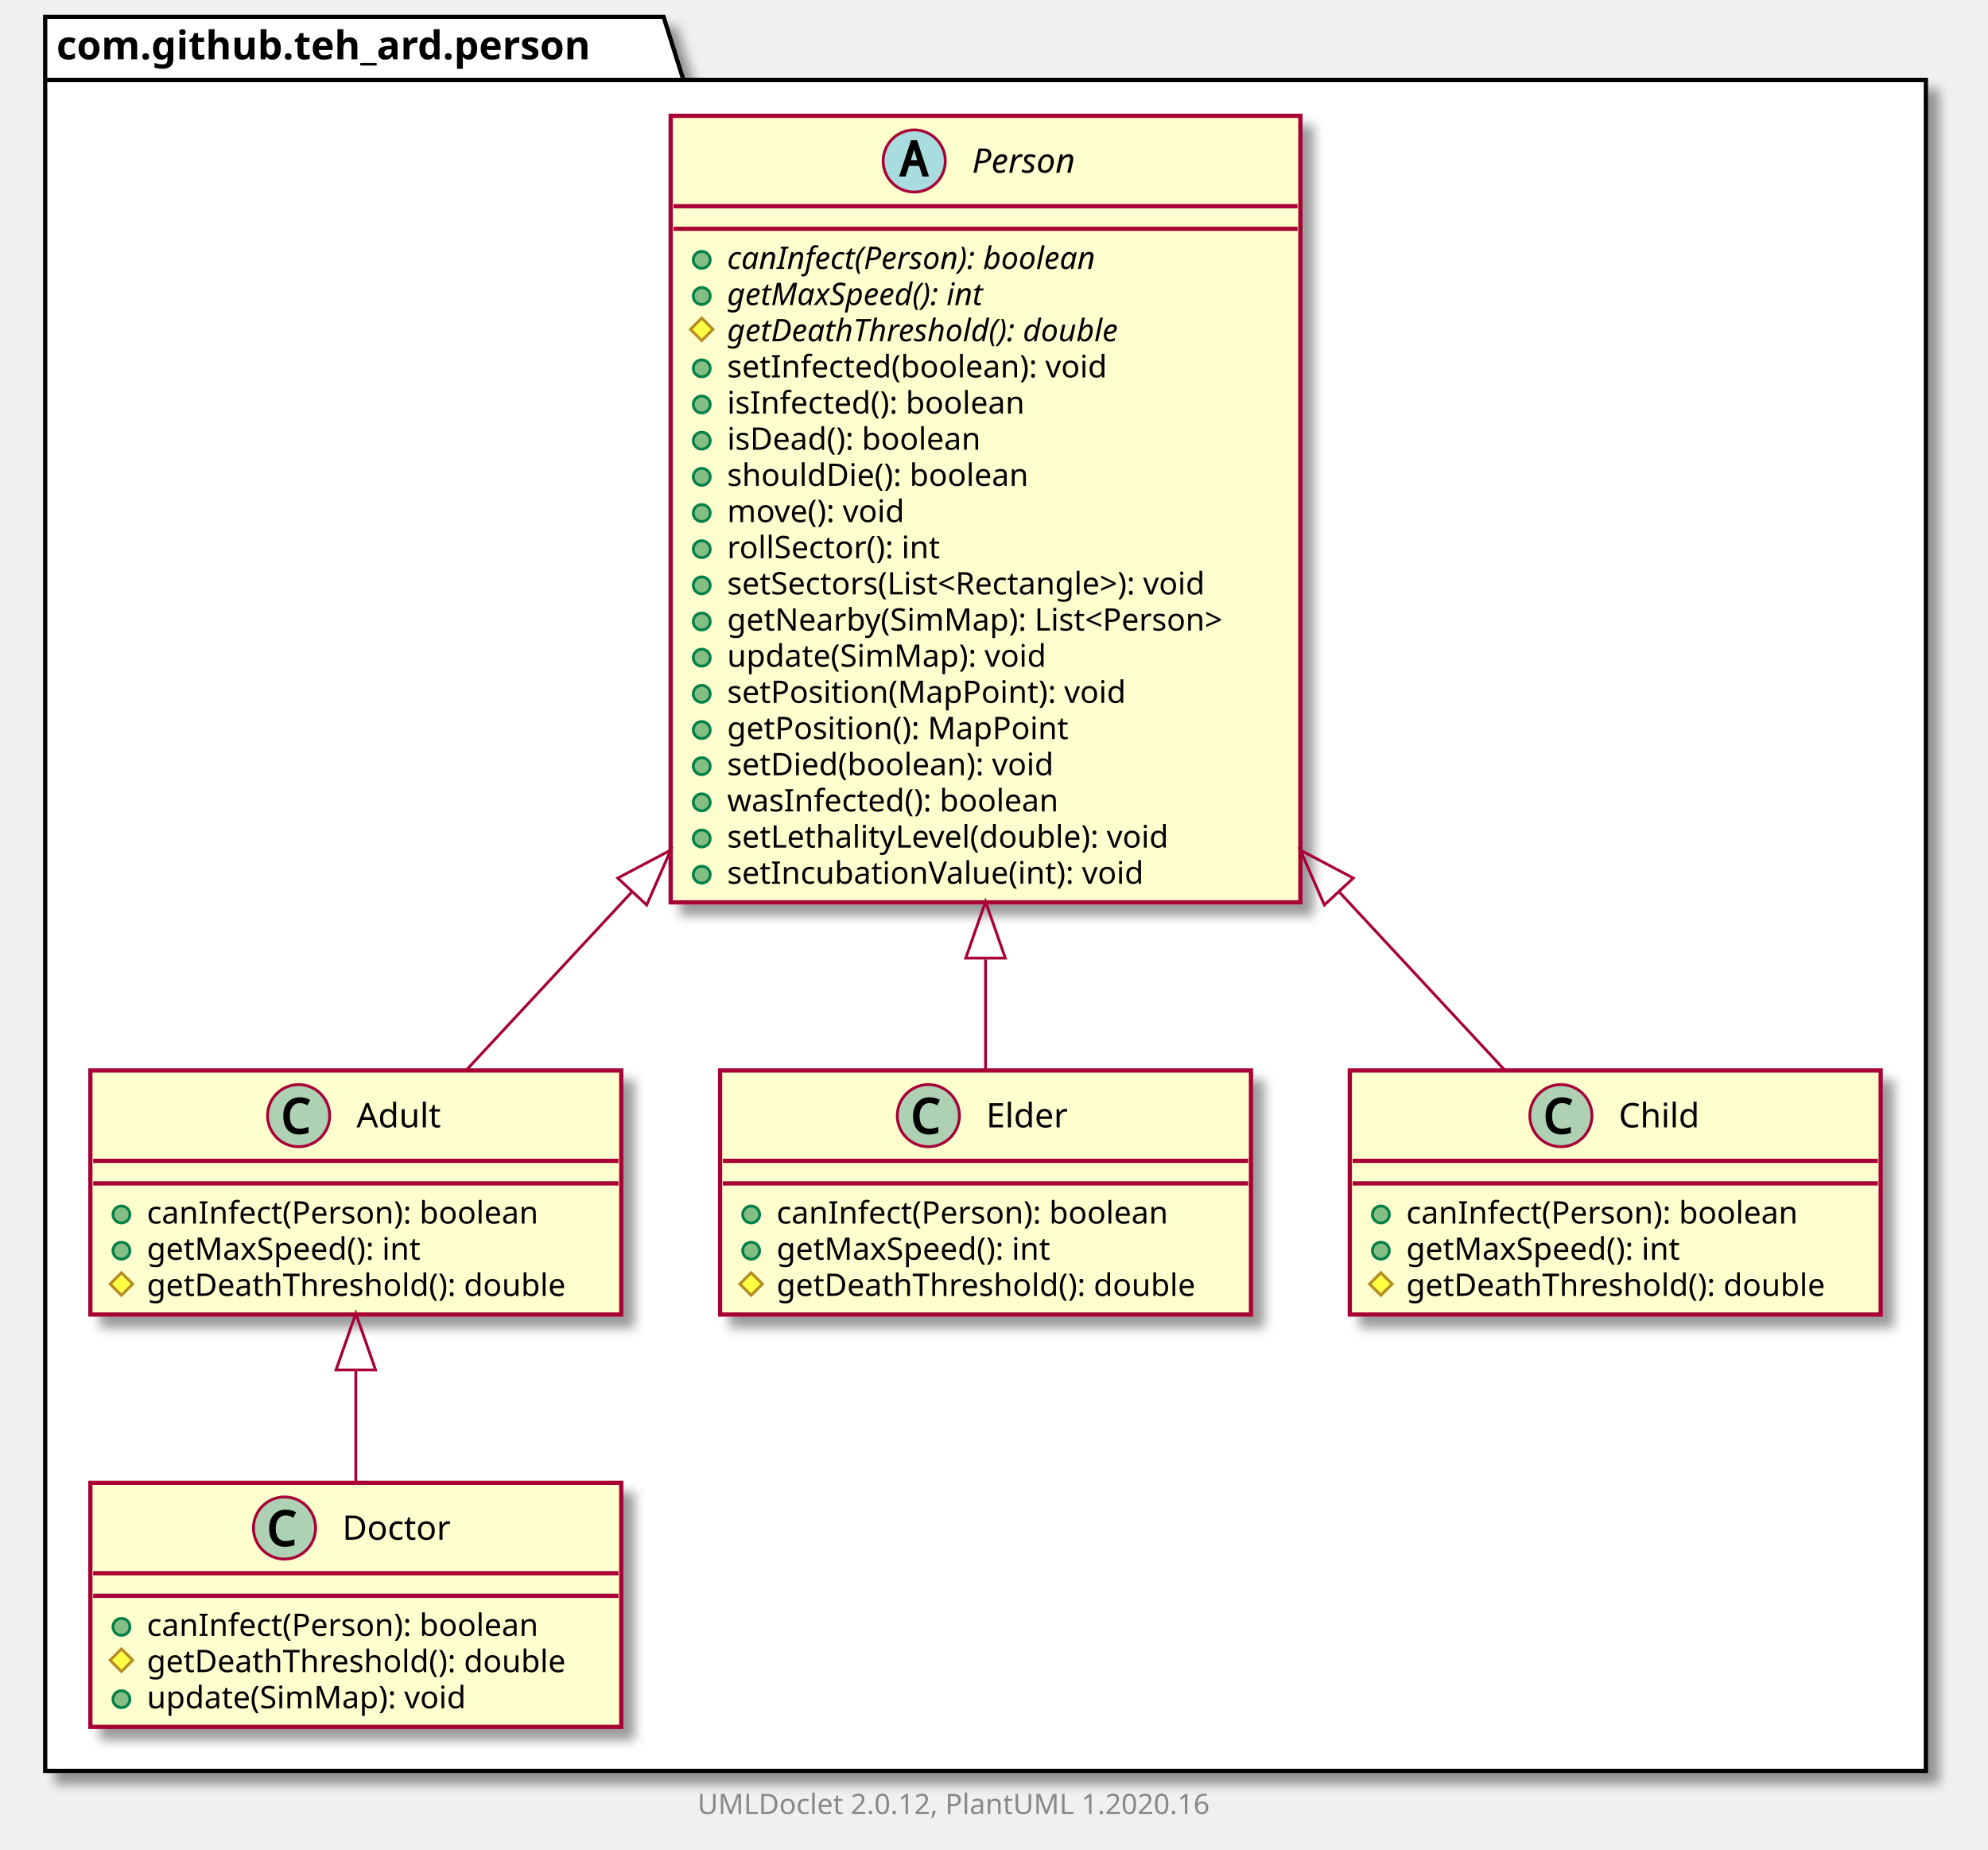
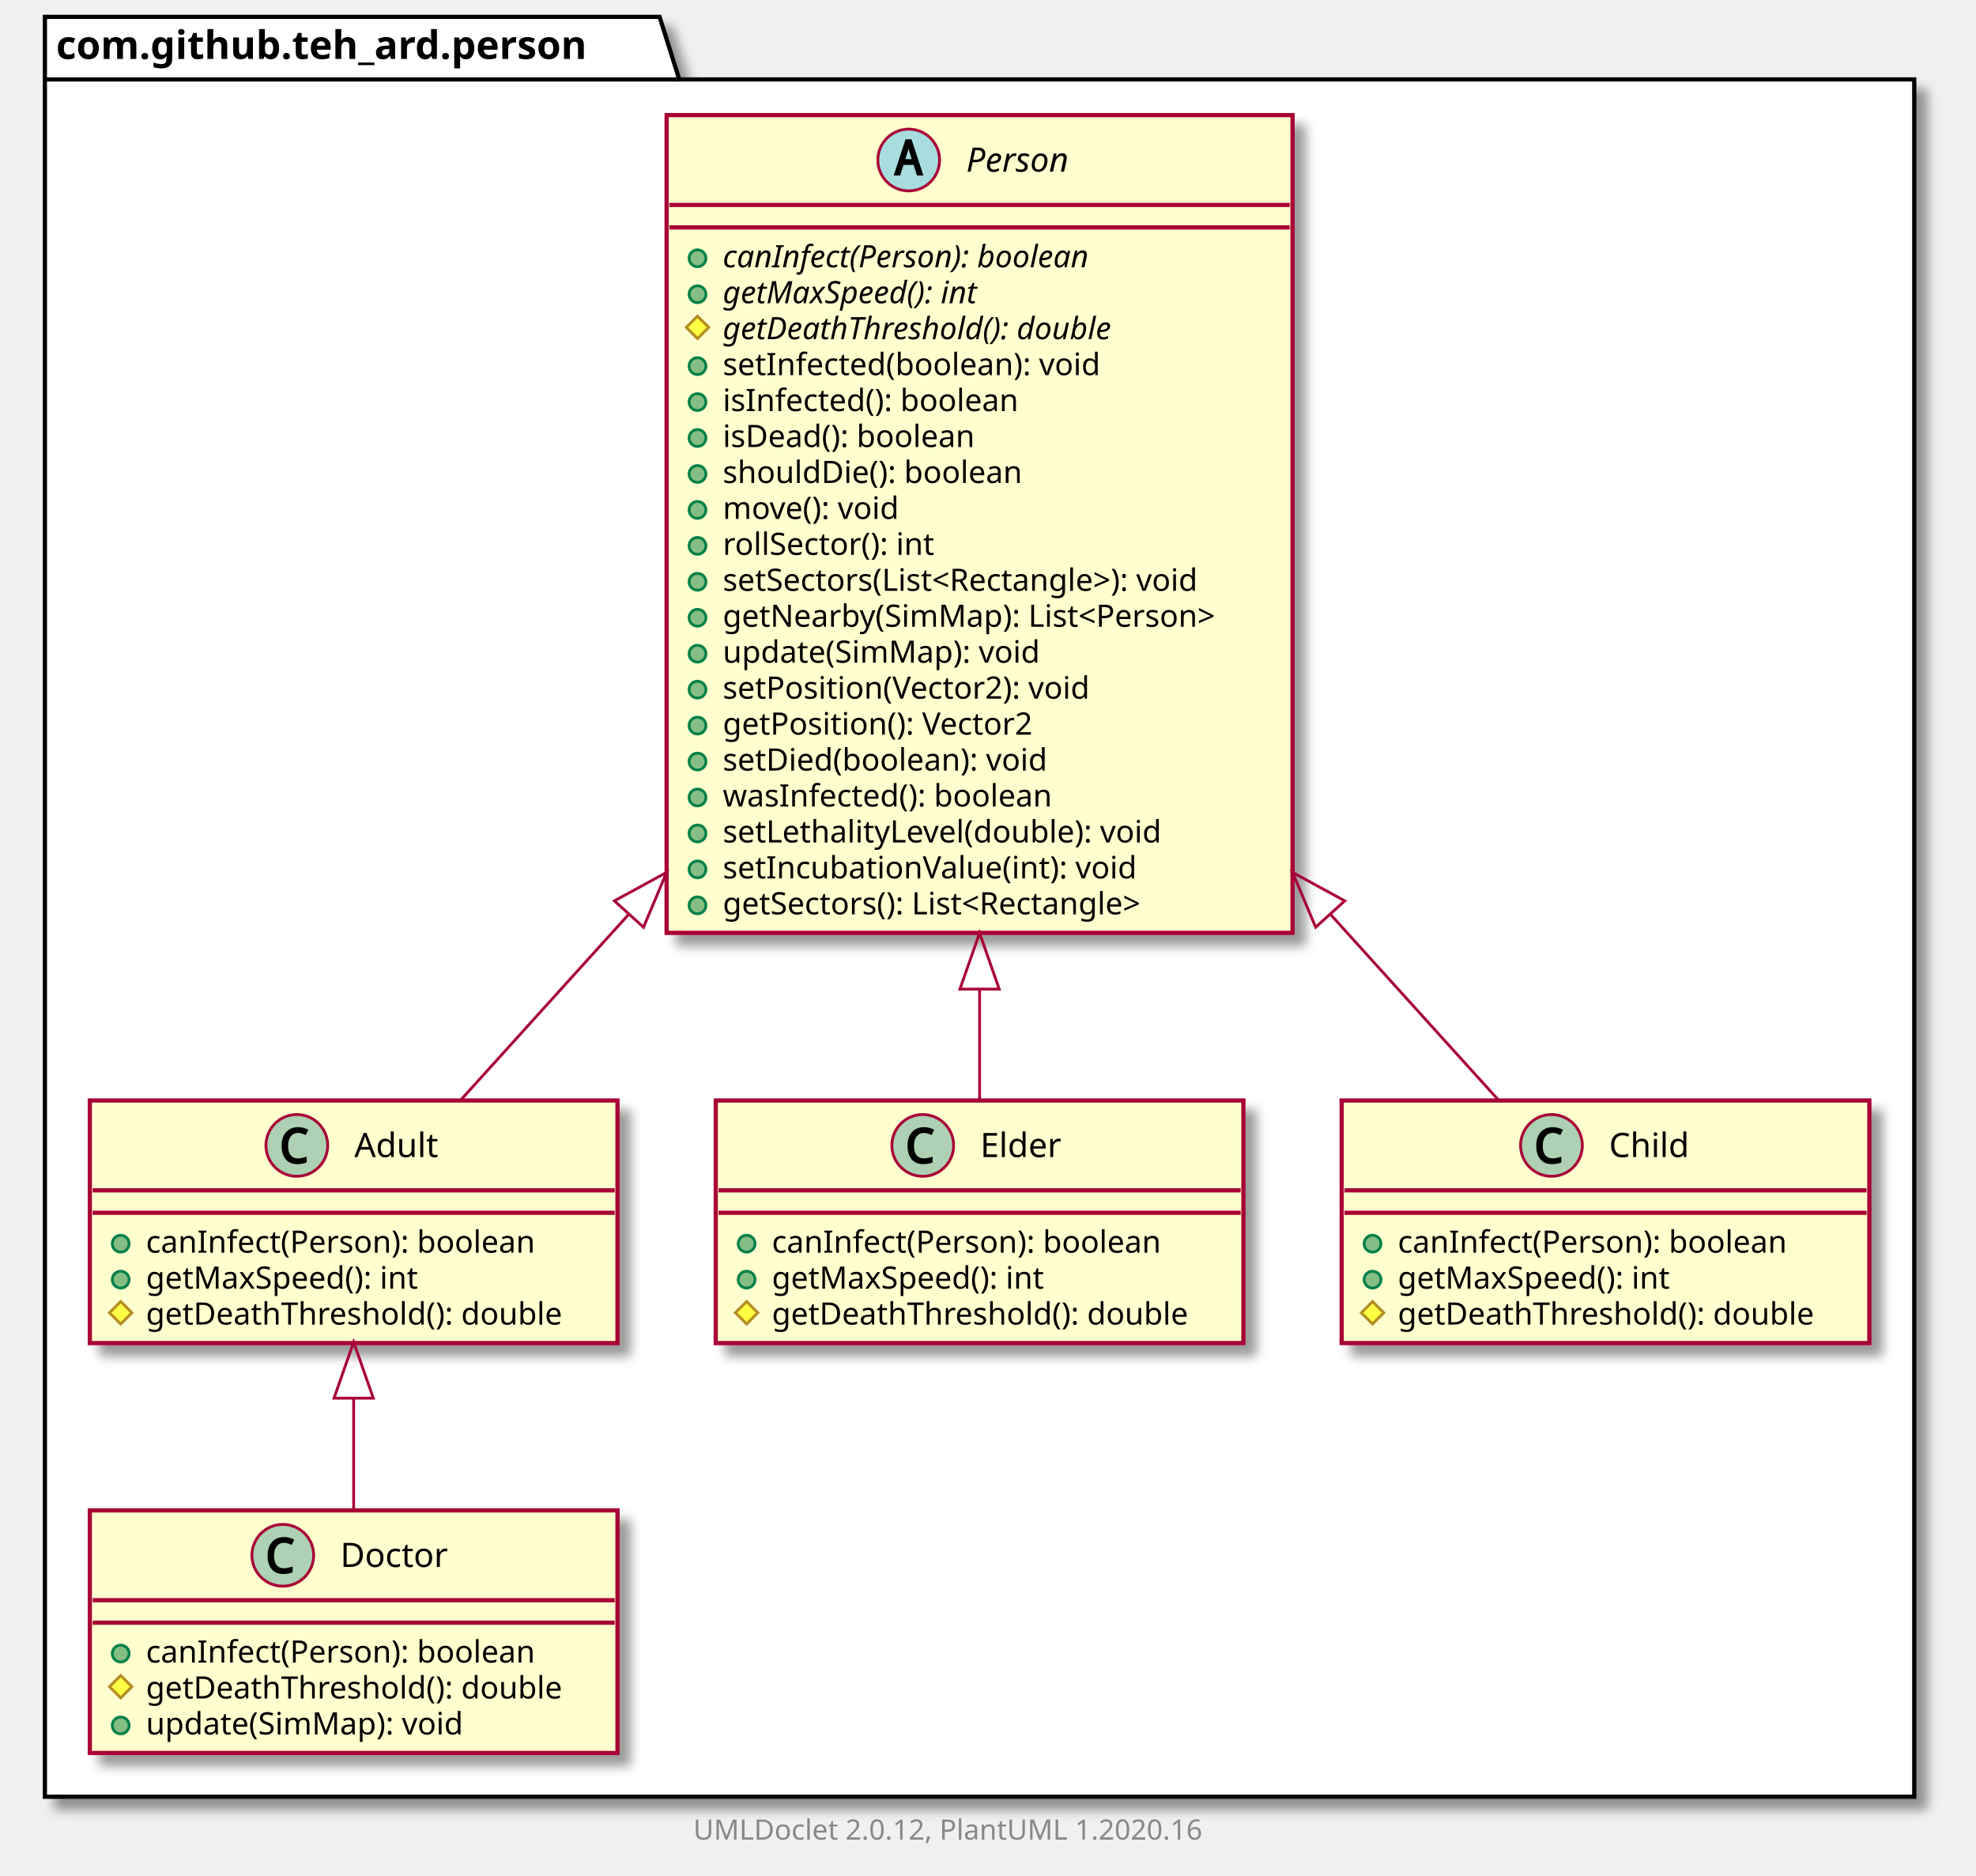
- <svg xmlns="http://www.w3.org/2000/svg" xmlns:xlink="http://www.w3.org/1999/xlink" contentScriptType="application/ecmascript" contentStyleType="text/css" height="655px" preserveAspectRatio="none" style="width:704px;height:655px;" version="1.1" viewBox="0 0 704 655" width="704px" zoomAndPan="magnify">
+ <svg xmlns="http://www.w3.org/2000/svg" xmlns:xlink="http://www.w3.org/1999/xlink" contentScriptType="application/ecmascript" contentStyleType="text/css" height="668px" preserveAspectRatio="none" style="width:704px;height:668px;" version="1.1" viewBox="0 0 704 668" width="704px" zoomAndPan="magnify">
  <defs>
-     <filter height="300%" id="fjtt9vzgane6k" width="300%" x="-1" y="-1">
+     <filter height="300%" id="f90dmbmh3u6oz" width="300%" x="-1" y="-1">
      <feGaussianBlur result="blurOut" stdDeviation="2.0" />
      <feColorMatrix in="blurOut" result="blurOut2" type="matrix" values="0 0 0 0 0 0 0 0 0 0 0 0 0 0 0 0 0 0 .4 0" />
      <feOffset dx="4.0" dy="4.0" in="blurOut2" result="blurOut3" />
      <feBlend in="SourceGraphic" in2="blurOut3" mode="normal" />
    </filter>
  </defs>
  <g>
-     <polygon fill="#FFFFFF" filter="url(#fjtt9vzgane6k)" points="16,6,235,6,242,28.297,682,28.297,682,627,16,627,16,6" style="stroke: #000000; stroke-width: 1.5;" />
+     <polygon fill="#FFFFFF" filter="url(#f90dmbmh3u6oz)" points="16,6,235,6,242,28.297,682,28.297,682,640,16,640,16,6" style="stroke: #000000; stroke-width: 1.5;" />
    <line style="stroke: #000000; stroke-width: 1.5;" x1="16" x2="242" y1="28.297" y2="28.297" />
    <text fill="#000000" font-family="sans-serif" font-size="14" font-weight="bold" lengthAdjust="spacingAndGlyphs" textLength="213" x="20" y="20.995">com.github.teh_ard.person</text>
    <a href="Doctor.html" target="_top" title="Doctor.html" xlink:actuate="onRequest" xlink:href="Doctor.html" xlink:show="new" xlink:title="Doctor.html" xlink:type="simple">
-       <rect codeLine="3" fill="#FEFECE" filter="url(#fjtt9vzgane6k)" height="86.414" id="com.github.teh_ard.person.Doctor" style="stroke: #A80036; stroke-width: 1.5;" width="188" x="32" y="525" />
-       <ellipse cx="100.75" cy="541" fill="#ADD1B2" rx="11" ry="11" style="stroke: #A80036; stroke-width: 1.0;" />
-       <path d="M104.266,545.031 L104.266,547.062 Q102.781,547.672 100.953,547.672 Q98.234,547.672 96.781,545.938 Q95.328,544.188 95.328,541.078 Q95.328,538.078 96.906,536.297 Q98.484,534.5 101.203,534.5 Q103.109,534.5 104.844,535.422 L103.891,537.328 Q102.391,536.547 101.203,536.547 Q99.594,536.547 98.609,537.766 Q97.641,538.969 97.641,541.094 Q97.641,543.344 98.547,544.484 Q99.469,545.625 101.203,545.625 Q102.234,545.625 104.266,545.031 Z " />
-       <text fill="#000000" font-family="sans-serif" font-size="12" lengthAdjust="spacingAndGlyphs" textLength="42" x="121.25" y="545.154">Doctor</text>
-       <line style="stroke: #A80036; stroke-width: 1.5;" x1="33" x2="219" y1="557" y2="557" />
-       <line style="stroke: #A80036; stroke-width: 1.5;" x1="33" x2="219" y1="565" y2="565" />
-       <ellipse cx="43" cy="576" fill="#84BE84" rx="3" ry="3" style="stroke: #038048; stroke-width: 1.0;" />
-       <text fill="#000000" font-family="sans-serif" font-size="11" lengthAdjust="spacingAndGlyphs" textLength="152" x="52" y="579.21">canInfect(Person): boolean</text>
-       <polygon fill="#FFFF44" points="43,583.805,47,587.805,43,591.805,39,587.805" style="stroke: #B38D22; stroke-width: 1.0;" />
-       <text fill="#000000" font-family="sans-serif" font-size="11" lengthAdjust="spacingAndGlyphs" textLength="162" x="52" y="592.015">getDeathThreshold(): double</text>
-       <ellipse cx="43" cy="601.609" fill="#84BE84" rx="3" ry="3" style="stroke: #038048; stroke-width: 1.0;" />
-       <text fill="#000000" font-family="sans-serif" font-size="11" lengthAdjust="spacingAndGlyphs" textLength="123" x="52" y="604.82">update(SimMap): void</text>
+       <rect codeLine="3" fill="#FEFECE" filter="url(#f90dmbmh3u6oz)" height="86.414" id="com.github.teh_ard.person.Doctor" style="stroke: #A80036; stroke-width: 1.5;" width="188" x="32" y="538" />
+       <ellipse cx="100.75" cy="554" fill="#ADD1B2" rx="11" ry="11" style="stroke: #A80036; stroke-width: 1.0;" />
+       <path d="M104.266,558.031 L104.266,560.062 Q102.781,560.672 100.953,560.672 Q98.234,560.672 96.781,558.938 Q95.328,557.188 95.328,554.078 Q95.328,551.078 96.906,549.297 Q98.484,547.5 101.203,547.5 Q103.109,547.5 104.844,548.422 L103.891,550.328 Q102.391,549.547 101.203,549.547 Q99.594,549.547 98.609,550.766 Q97.641,551.969 97.641,554.094 Q97.641,556.344 98.547,557.484 Q99.469,558.625 101.203,558.625 Q102.234,558.625 104.266,558.031 Z " />
+       <text fill="#000000" font-family="sans-serif" font-size="12" lengthAdjust="spacingAndGlyphs" textLength="42" x="121.25" y="558.154">Doctor</text>
+       <line style="stroke: #A80036; stroke-width: 1.5;" x1="33" x2="219" y1="570" y2="570" />
+       <line style="stroke: #A80036; stroke-width: 1.5;" x1="33" x2="219" y1="578" y2="578" />
+       <ellipse cx="43" cy="589" fill="#84BE84" rx="3" ry="3" style="stroke: #038048; stroke-width: 1.0;" />
+       <text fill="#000000" font-family="sans-serif" font-size="11" lengthAdjust="spacingAndGlyphs" textLength="152" x="52" y="592.21">canInfect(Person): boolean</text>
+       <polygon fill="#FFFF44" points="43,596.805,47,600.805,43,604.805,39,600.805" style="stroke: #B38D22; stroke-width: 1.0;" />
+       <text fill="#000000" font-family="sans-serif" font-size="11" lengthAdjust="spacingAndGlyphs" textLength="162" x="52" y="605.015">getDeathThreshold(): double</text>
+       <ellipse cx="43" cy="614.609" fill="#84BE84" rx="3" ry="3" style="stroke: #038048; stroke-width: 1.0;" />
+       <text fill="#000000" font-family="sans-serif" font-size="11" lengthAdjust="spacingAndGlyphs" textLength="123" x="52" y="617.82">update(SimMap): void</text>
    </a>
    <a href="Adult.html" target="_top" title="Adult.html" xlink:actuate="onRequest" xlink:href="Adult.html" xlink:show="new" xlink:title="Adult.html" xlink:type="simple">
-       <rect codeLine="9" fill="#FEFECE" filter="url(#fjtt9vzgane6k)" height="86.414" id="com.github.teh_ard.person.Adult" style="stroke: #A80036; stroke-width: 1.5;" width="188" x="32" y="379" />
-       <ellipse cx="105.75" cy="395" fill="#ADD1B2" rx="11" ry="11" style="stroke: #A80036; stroke-width: 1.0;" />
-       <path d="M109.266,399.031 L109.266,401.062 Q107.781,401.672 105.953,401.672 Q103.234,401.672 101.781,399.938 Q100.328,398.188 100.328,395.078 Q100.328,392.078 101.906,390.297 Q103.484,388.5 106.203,388.5 Q108.109,388.5 109.844,389.422 L108.891,391.328 Q107.391,390.547 106.203,390.547 Q104.594,390.547 103.609,391.766 Q102.641,392.969 102.641,395.094 Q102.641,397.344 103.547,398.484 Q104.469,399.625 106.203,399.625 Q107.234,399.625 109.266,399.031 Z " />
-       <text fill="#000000" font-family="sans-serif" font-size="12" lengthAdjust="spacingAndGlyphs" textLength="32" x="126.25" y="399.154">Adult</text>
-       <line style="stroke: #A80036; stroke-width: 1.5;" x1="33" x2="219" y1="411" y2="411" />
-       <line style="stroke: #A80036; stroke-width: 1.5;" x1="33" x2="219" y1="419" y2="419" />
-       <ellipse cx="43" cy="430" fill="#84BE84" rx="3" ry="3" style="stroke: #038048; stroke-width: 1.0;" />
-       <text fill="#000000" font-family="sans-serif" font-size="11" lengthAdjust="spacingAndGlyphs" textLength="152" x="52" y="433.21">canInfect(Person): boolean</text>
-       <ellipse cx="43" cy="442.805" fill="#84BE84" rx="3" ry="3" style="stroke: #038048; stroke-width: 1.0;" />
-       <text fill="#000000" font-family="sans-serif" font-size="11" lengthAdjust="spacingAndGlyphs" textLength="106" x="52" y="446.015">getMaxSpeed(): int</text>
-       <polygon fill="#FFFF44" points="43,450.609,47,454.609,43,458.609,39,454.609" style="stroke: #B38D22; stroke-width: 1.0;" />
-       <text fill="#000000" font-family="sans-serif" font-size="11" lengthAdjust="spacingAndGlyphs" textLength="162" x="52" y="458.82">getDeathThreshold(): double</text>
+       <rect codeLine="9" fill="#FEFECE" filter="url(#f90dmbmh3u6oz)" height="86.414" id="com.github.teh_ard.person.Adult" style="stroke: #A80036; stroke-width: 1.5;" width="188" x="32" y="392" />
+       <ellipse cx="105.75" cy="408" fill="#ADD1B2" rx="11" ry="11" style="stroke: #A80036; stroke-width: 1.0;" />
+       <path d="M109.266,412.031 L109.266,414.062 Q107.781,414.672 105.953,414.672 Q103.234,414.672 101.781,412.938 Q100.328,411.188 100.328,408.078 Q100.328,405.078 101.906,403.297 Q103.484,401.5 106.203,401.5 Q108.109,401.5 109.844,402.422 L108.891,404.328 Q107.391,403.547 106.203,403.547 Q104.594,403.547 103.609,404.766 Q102.641,405.969 102.641,408.094 Q102.641,410.344 103.547,411.484 Q104.469,412.625 106.203,412.625 Q107.234,412.625 109.266,412.031 Z " />
+       <text fill="#000000" font-family="sans-serif" font-size="12" lengthAdjust="spacingAndGlyphs" textLength="32" x="126.25" y="412.154">Adult</text>
+       <line style="stroke: #A80036; stroke-width: 1.5;" x1="33" x2="219" y1="424" y2="424" />
+       <line style="stroke: #A80036; stroke-width: 1.5;" x1="33" x2="219" y1="432" y2="432" />
+       <ellipse cx="43" cy="443" fill="#84BE84" rx="3" ry="3" style="stroke: #038048; stroke-width: 1.0;" />
+       <text fill="#000000" font-family="sans-serif" font-size="11" lengthAdjust="spacingAndGlyphs" textLength="152" x="52" y="446.21">canInfect(Person): boolean</text>
+       <ellipse cx="43" cy="455.805" fill="#84BE84" rx="3" ry="3" style="stroke: #038048; stroke-width: 1.0;" />
+       <text fill="#000000" font-family="sans-serif" font-size="11" lengthAdjust="spacingAndGlyphs" textLength="106" x="52" y="459.015">getMaxSpeed(): int</text>
+       <polygon fill="#FFFF44" points="43,463.609,47,467.609,43,471.609,39,467.609" style="stroke: #B38D22; stroke-width: 1.0;" />
+       <text fill="#000000" font-family="sans-serif" font-size="11" lengthAdjust="spacingAndGlyphs" textLength="162" x="52" y="471.82">getDeathThreshold(): double</text>
    </a>
    <a href="Elder.html" target="_top" title="Elder.html" xlink:actuate="onRequest" xlink:href="Elder.html" xlink:show="new" xlink:title="Elder.html" xlink:type="simple">
-       <rect codeLine="15" fill="#FEFECE" filter="url(#fjtt9vzgane6k)" height="86.414" id="com.github.teh_ard.person.Elder" style="stroke: #A80036; stroke-width: 1.5;" width="188" x="255" y="379" />
-       <ellipse cx="328.75" cy="395" fill="#ADD1B2" rx="11" ry="11" style="stroke: #A80036; stroke-width: 1.0;" />
-       <path d="M332.266,399.031 L332.266,401.062 Q330.781,401.672 328.953,401.672 Q326.234,401.672 324.781,399.938 Q323.328,398.188 323.328,395.078 Q323.328,392.078 324.906,390.297 Q326.484,388.5 329.203,388.5 Q331.109,388.5 332.844,389.422 L331.891,391.328 Q330.391,390.547 329.203,390.547 Q327.594,390.547 326.609,391.766 Q325.641,392.969 325.641,395.094 Q325.641,397.344 326.547,398.484 Q327.469,399.625 329.203,399.625 Q330.234,399.625 332.266,399.031 Z " />
-       <text fill="#000000" font-family="sans-serif" font-size="12" lengthAdjust="spacingAndGlyphs" textLength="32" x="349.25" y="399.154">Elder</text>
-       <line style="stroke: #A80036; stroke-width: 1.5;" x1="256" x2="442" y1="411" y2="411" />
-       <line style="stroke: #A80036; stroke-width: 1.5;" x1="256" x2="442" y1="419" y2="419" />
-       <ellipse cx="266" cy="430" fill="#84BE84" rx="3" ry="3" style="stroke: #038048; stroke-width: 1.0;" />
-       <text fill="#000000" font-family="sans-serif" font-size="11" lengthAdjust="spacingAndGlyphs" textLength="152" x="275" y="433.21">canInfect(Person): boolean</text>
-       <ellipse cx="266" cy="442.805" fill="#84BE84" rx="3" ry="3" style="stroke: #038048; stroke-width: 1.0;" />
-       <text fill="#000000" font-family="sans-serif" font-size="11" lengthAdjust="spacingAndGlyphs" textLength="106" x="275" y="446.015">getMaxSpeed(): int</text>
-       <polygon fill="#FFFF44" points="266,450.609,270,454.609,266,458.609,262,454.609" style="stroke: #B38D22; stroke-width: 1.0;" />
-       <text fill="#000000" font-family="sans-serif" font-size="11" lengthAdjust="spacingAndGlyphs" textLength="162" x="275" y="458.82">getDeathThreshold(): double</text>
+       <rect codeLine="15" fill="#FEFECE" filter="url(#f90dmbmh3u6oz)" height="86.414" id="com.github.teh_ard.person.Elder" style="stroke: #A80036; stroke-width: 1.5;" width="188" x="255" y="392" />
+       <ellipse cx="328.75" cy="408" fill="#ADD1B2" rx="11" ry="11" style="stroke: #A80036; stroke-width: 1.0;" />
+       <path d="M332.266,412.031 L332.266,414.062 Q330.781,414.672 328.953,414.672 Q326.234,414.672 324.781,412.938 Q323.328,411.188 323.328,408.078 Q323.328,405.078 324.906,403.297 Q326.484,401.5 329.203,401.5 Q331.109,401.5 332.844,402.422 L331.891,404.328 Q330.391,403.547 329.203,403.547 Q327.594,403.547 326.609,404.766 Q325.641,405.969 325.641,408.094 Q325.641,410.344 326.547,411.484 Q327.469,412.625 329.203,412.625 Q330.234,412.625 332.266,412.031 Z " />
+       <text fill="#000000" font-family="sans-serif" font-size="12" lengthAdjust="spacingAndGlyphs" textLength="32" x="349.25" y="412.154">Elder</text>
+       <line style="stroke: #A80036; stroke-width: 1.5;" x1="256" x2="442" y1="424" y2="424" />
+       <line style="stroke: #A80036; stroke-width: 1.5;" x1="256" x2="442" y1="432" y2="432" />
+       <ellipse cx="266" cy="443" fill="#84BE84" rx="3" ry="3" style="stroke: #038048; stroke-width: 1.0;" />
+       <text fill="#000000" font-family="sans-serif" font-size="11" lengthAdjust="spacingAndGlyphs" textLength="152" x="275" y="446.21">canInfect(Person): boolean</text>
+       <ellipse cx="266" cy="455.805" fill="#84BE84" rx="3" ry="3" style="stroke: #038048; stroke-width: 1.0;" />
+       <text fill="#000000" font-family="sans-serif" font-size="11" lengthAdjust="spacingAndGlyphs" textLength="106" x="275" y="459.015">getMaxSpeed(): int</text>
+       <polygon fill="#FFFF44" points="266,463.609,270,467.609,266,471.609,262,467.609" style="stroke: #B38D22; stroke-width: 1.0;" />
+       <text fill="#000000" font-family="sans-serif" font-size="11" lengthAdjust="spacingAndGlyphs" textLength="162" x="275" y="471.82">getDeathThreshold(): double</text>
    </a>
    <a href="Person.html" target="_top" title="Person.html" xlink:actuate="onRequest" xlink:href="Person.html" xlink:show="new" xlink:title="Person.html" xlink:type="simple">
-       <rect codeLine="21" fill="#FEFECE" filter="url(#fjtt9vzgane6k)" height="278.484" id="com.github.teh_ard.person.Person" style="stroke: #A80036; stroke-width: 1.5;" width="223" x="237.5" y="41" />
+       <rect codeLine="21" fill="#FEFECE" filter="url(#f90dmbmh3u6oz)" height="291.289" id="com.github.teh_ard.person.Person" style="stroke: #A80036; stroke-width: 1.5;" width="223" x="237.5" y="41" />
      <ellipse cx="323.75" cy="57" fill="#A9DCDF" rx="11" ry="11" style="stroke: #A80036; stroke-width: 1.0;" />
      <path d="M326.672,62.5 L325.484,58.734 L321.906,58.734 L320.688,62.5 L318.406,62.5 L322.625,49.625 L324.75,49.625 L328.984,62.5 L326.672,62.5 Z M324.828,56.688 L323.859,53.609 Q323.531,52.578 323.688,52.484 Q323.844,52.531 323.625,53.266 L322.562,56.688 L324.828,56.688 Z " />
      <text fill="#000000" font-family="sans-serif" font-size="12" font-style="italic" lengthAdjust="spacingAndGlyphs" textLength="42" x="344.25" y="61.154">Person</text>
      <line style="stroke: #A80036; stroke-width: 1.5;" x1="238.5" x2="459.5" y1="73" y2="73" />
      <line style="stroke: #A80036; stroke-width: 1.5;" x1="238.5" x2="459.5" y1="81" y2="81" />
      <ellipse cx="248.5" cy="92" fill="#84BE84" rx="3" ry="3" style="stroke: #038048; stroke-width: 1.0;" />
      <text fill="#000000" font-family="sans-serif" font-size="11" font-style="italic" lengthAdjust="spacingAndGlyphs" textLength="151" x="257.5" y="95.21">canInfect(Person): boolean</text>
      <ellipse cx="248.5" cy="104.805" fill="#84BE84" rx="3" ry="3" style="stroke: #038048; stroke-width: 1.0;" />
      <text fill="#000000" font-family="sans-serif" font-size="11" font-style="italic" lengthAdjust="spacingAndGlyphs" textLength="106" x="257.5" y="108.015">getMaxSpeed(): int</text>
      <polygon fill="#FFFF44" points="248.5,112.609,252.5,116.609,248.5,120.609,244.5,116.609" style="stroke: #B38D22; stroke-width: 1.0;" />
      <text fill="#000000" font-family="sans-serif" font-size="11" font-style="italic" lengthAdjust="spacingAndGlyphs" textLength="161" x="257.5" y="120.82">getDeathThreshold(): double</text>
      <ellipse cx="248.5" cy="130.414" fill="#84BE84" rx="3" ry="3" style="stroke: #038048; stroke-width: 1.0;" />
      <text fill="#000000" font-family="sans-serif" font-size="11" lengthAdjust="spacingAndGlyphs" textLength="147" x="257.5" y="133.625">setInfected(boolean): void</text>
      <ellipse cx="248.5" cy="143.219" fill="#84BE84" rx="3" ry="3" style="stroke: #038048; stroke-width: 1.0;" />
      <text fill="#000000" font-family="sans-serif" font-size="11" lengthAdjust="spacingAndGlyphs" textLength="116" x="257.5" y="146.429">isInfected(): boolean</text>
      <ellipse cx="248.5" cy="156.023" fill="#84BE84" rx="3" ry="3" style="stroke: #038048; stroke-width: 1.0;" />
      <text fill="#000000" font-family="sans-serif" font-size="11" lengthAdjust="spacingAndGlyphs" textLength="100" x="257.5" y="159.234">isDead(): boolean</text>
      <ellipse cx="248.5" cy="168.828" fill="#84BE84" rx="3" ry="3" style="stroke: #038048; stroke-width: 1.0;" />
      <text fill="#000000" font-family="sans-serif" font-size="11" lengthAdjust="spacingAndGlyphs" textLength="117" x="257.5" y="172.039">shouldDie(): boolean</text>
      <ellipse cx="248.5" cy="181.633" fill="#84BE84" rx="3" ry="3" style="stroke: #038048; stroke-width: 1.0;" />
      <text fill="#000000" font-family="sans-serif" font-size="11" lengthAdjust="spacingAndGlyphs" textLength="70" x="257.5" y="184.843">move(): void</text>
      <ellipse cx="248.5" cy="194.438" fill="#84BE84" rx="3" ry="3" style="stroke: #038048; stroke-width: 1.0;" />
      <text fill="#000000" font-family="sans-serif" font-size="11" lengthAdjust="spacingAndGlyphs" textLength="85" x="257.5" y="197.648">rollSector(): int</text>
      <ellipse cx="248.5" cy="207.242" fill="#84BE84" rx="3" ry="3" style="stroke: #038048; stroke-width: 1.0;" />
      <text fill="#000000" font-family="sans-serif" font-size="11" lengthAdjust="spacingAndGlyphs" textLength="194" x="257.5" y="210.453">setSectors(List&lt;Rectangle&gt;): void</text>
      <ellipse cx="248.5" cy="220.047" fill="#84BE84" rx="3" ry="3" style="stroke: #038048; stroke-width: 1.0;" />
      <text fill="#000000" font-family="sans-serif" font-size="11" lengthAdjust="spacingAndGlyphs" textLength="197" x="257.5" y="223.257">getNearby(SimMap): List&lt;Person&gt;</text>
      <ellipse cx="248.5" cy="232.852" fill="#84BE84" rx="3" ry="3" style="stroke: #038048; stroke-width: 1.0;" />
      <text fill="#000000" font-family="sans-serif" font-size="11" lengthAdjust="spacingAndGlyphs" textLength="123" x="257.5" y="236.062">update(SimMap): void</text>
      <ellipse cx="248.5" cy="245.656" fill="#84BE84" rx="3" ry="3" style="stroke: #038048; stroke-width: 1.0;" />
-       <text fill="#000000" font-family="sans-serif" font-size="11" lengthAdjust="spacingAndGlyphs" textLength="153" x="257.5" y="248.867">setPosition(MapPoint): void</text>
+       <text fill="#000000" font-family="sans-serif" font-size="11" lengthAdjust="spacingAndGlyphs" textLength="145" x="257.5" y="248.867">setPosition(Vector2): void</text>
      <ellipse cx="248.5" cy="258.461" fill="#84BE84" rx="3" ry="3" style="stroke: #038048; stroke-width: 1.0;" />
-       <text fill="#000000" font-family="sans-serif" font-size="11" lengthAdjust="spacingAndGlyphs" textLength="130" x="257.5" y="261.671">getPosition(): MapPoint</text>
+       <text fill="#000000" font-family="sans-serif" font-size="11" lengthAdjust="spacingAndGlyphs" textLength="122" x="257.5" y="261.671">getPosition(): Vector2</text>
      <ellipse cx="248.5" cy="271.266" fill="#84BE84" rx="3" ry="3" style="stroke: #038048; stroke-width: 1.0;" />
      <text fill="#000000" font-family="sans-serif" font-size="11" lengthAdjust="spacingAndGlyphs" textLength="127" x="257.5" y="274.476">setDied(boolean): void</text>
      <ellipse cx="248.5" cy="284.07" fill="#84BE84" rx="3" ry="3" style="stroke: #038048; stroke-width: 1.0;" />
      <text fill="#000000" font-family="sans-serif" font-size="11" lengthAdjust="spacingAndGlyphs" textLength="129" x="257.5" y="287.281">wasInfected(): boolean</text>
      <ellipse cx="248.5" cy="296.875" fill="#84BE84" rx="3" ry="3" style="stroke: #038048; stroke-width: 1.0;" />
      <text fill="#000000" font-family="sans-serif" font-size="11" lengthAdjust="spacingAndGlyphs" textLength="171" x="257.5" y="300.085">setLethalityLevel(double): void</text>
      <ellipse cx="248.5" cy="309.68" fill="#84BE84" rx="3" ry="3" style="stroke: #038048; stroke-width: 1.0;" />
      <text fill="#000000" font-family="sans-serif" font-size="11" lengthAdjust="spacingAndGlyphs" textLength="160" x="257.5" y="312.89">setIncubationValue(int): void</text>
+       <ellipse cx="248.5" cy="322.484" fill="#84BE84" rx="3" ry="3" style="stroke: #038048; stroke-width: 1.0;" />
+       <text fill="#000000" font-family="sans-serif" font-size="11" lengthAdjust="spacingAndGlyphs" textLength="171" x="257.5" y="325.695">getSectors(): List&lt;Rectangle&gt;</text>
    </a>
    <a href="Child.html" target="_top" title="Child.html" xlink:actuate="onRequest" xlink:href="Child.html" xlink:show="new" xlink:title="Child.html" xlink:type="simple">
-       <rect codeLine="42" fill="#FEFECE" filter="url(#fjtt9vzgane6k)" height="86.414" id="com.github.teh_ard.person.Child" style="stroke: #A80036; stroke-width: 1.5;" width="188" x="478" y="379" />
-       <ellipse cx="552.75" cy="395" fill="#ADD1B2" rx="11" ry="11" style="stroke: #A80036; stroke-width: 1.0;" />
-       <path d="M556.266,399.031 L556.266,401.062 Q554.781,401.672 552.953,401.672 Q550.234,401.672 548.781,399.938 Q547.328,398.188 547.328,395.078 Q547.328,392.078 548.906,390.297 Q550.484,388.5 553.203,388.5 Q555.109,388.5 556.844,389.422 L555.891,391.328 Q554.391,390.547 553.203,390.547 Q551.594,390.547 550.609,391.766 Q549.641,392.969 549.641,395.094 Q549.641,397.344 550.547,398.484 Q551.469,399.625 553.203,399.625 Q554.234,399.625 556.266,399.031 Z " />
-       <text fill="#000000" font-family="sans-serif" font-size="12" lengthAdjust="spacingAndGlyphs" textLength="30" x="573.25" y="399.154">Child</text>
-       <line style="stroke: #A80036; stroke-width: 1.5;" x1="479" x2="665" y1="411" y2="411" />
-       <line style="stroke: #A80036; stroke-width: 1.5;" x1="479" x2="665" y1="419" y2="419" />
-       <ellipse cx="489" cy="430" fill="#84BE84" rx="3" ry="3" style="stroke: #038048; stroke-width: 1.0;" />
-       <text fill="#000000" font-family="sans-serif" font-size="11" lengthAdjust="spacingAndGlyphs" textLength="152" x="498" y="433.21">canInfect(Person): boolean</text>
-       <ellipse cx="489" cy="442.805" fill="#84BE84" rx="3" ry="3" style="stroke: #038048; stroke-width: 1.0;" />
-       <text fill="#000000" font-family="sans-serif" font-size="11" lengthAdjust="spacingAndGlyphs" textLength="106" x="498" y="446.015">getMaxSpeed(): int</text>
-       <polygon fill="#FFFF44" points="489,450.609,493,454.609,489,458.609,485,454.609" style="stroke: #B38D22; stroke-width: 1.0;" />
-       <text fill="#000000" font-family="sans-serif" font-size="11" lengthAdjust="spacingAndGlyphs" textLength="162" x="498" y="458.82">getDeathThreshold(): double</text>
+       <rect codeLine="43" fill="#FEFECE" filter="url(#f90dmbmh3u6oz)" height="86.414" id="com.github.teh_ard.person.Child" style="stroke: #A80036; stroke-width: 1.5;" width="188" x="478" y="392" />
+       <ellipse cx="552.75" cy="408" fill="#ADD1B2" rx="11" ry="11" style="stroke: #A80036; stroke-width: 1.0;" />
+       <path d="M556.266,412.031 L556.266,414.062 Q554.781,414.672 552.953,414.672 Q550.234,414.672 548.781,412.938 Q547.328,411.188 547.328,408.078 Q547.328,405.078 548.906,403.297 Q550.484,401.5 553.203,401.5 Q555.109,401.5 556.844,402.422 L555.891,404.328 Q554.391,403.547 553.203,403.547 Q551.594,403.547 550.609,404.766 Q549.641,405.969 549.641,408.094 Q549.641,410.344 550.547,411.484 Q551.469,412.625 553.203,412.625 Q554.234,412.625 556.266,412.031 Z " />
+       <text fill="#000000" font-family="sans-serif" font-size="12" lengthAdjust="spacingAndGlyphs" textLength="30" x="573.25" y="412.154">Child</text>
+       <line style="stroke: #A80036; stroke-width: 1.5;" x1="479" x2="665" y1="424" y2="424" />
+       <line style="stroke: #A80036; stroke-width: 1.5;" x1="479" x2="665" y1="432" y2="432" />
+       <ellipse cx="489" cy="443" fill="#84BE84" rx="3" ry="3" style="stroke: #038048; stroke-width: 1.0;" />
+       <text fill="#000000" font-family="sans-serif" font-size="11" lengthAdjust="spacingAndGlyphs" textLength="152" x="498" y="446.21">canInfect(Person): boolean</text>
+       <ellipse cx="489" cy="455.805" fill="#84BE84" rx="3" ry="3" style="stroke: #038048; stroke-width: 1.0;" />
+       <text fill="#000000" font-family="sans-serif" font-size="11" lengthAdjust="spacingAndGlyphs" textLength="106" x="498" y="459.015">getMaxSpeed(): int</text>
+       <polygon fill="#FFFF44" points="489,463.609,493,467.609,489,471.609,485,467.609" style="stroke: #B38D22; stroke-width: 1.0;" />
+       <text fill="#000000" font-family="sans-serif" font-size="11" lengthAdjust="spacingAndGlyphs" textLength="162" x="498" y="471.82">getDeathThreshold(): double</text>
    </a>
-     <path codeLine="48" d="M126,485.29 C126,498.58 126,512.33 126,524.66 " fill="none" id="com.github.teh_ard.person.Adult-backto-com.github.teh_ard.person.Doctor" style="stroke: #A80036; stroke-width: 1.0;" />
-     <polygon fill="none" points="119,485.04,126,465.04,133,485.04,119,485.04" style="stroke: #A80036; stroke-width: 1.0;" />
-     <path codeLine="49" d="M223.81,315.74 C202.5,338.67 181.87,360.87 165.1,378.92 " fill="none" id="com.github.teh_ard.person.Person-backto-com.github.teh_ard.person.Adult" style="stroke: #A80036; stroke-width: 1.0;" />
-     <polygon fill="none" points="218.76,310.89,237.5,301,229.01,320.42,218.76,310.89" style="stroke: #A80036; stroke-width: 1.0;" />
-     <path codeLine="50" d="M349,339.7 C349,353.87 349,367.24 349,378.89 " fill="none" id="com.github.teh_ard.person.Person-backto-com.github.teh_ard.person.Elder" style="stroke: #A80036; stroke-width: 1.0;" />
-     <polygon fill="none" points="342,339.22,349,319.22,356,339.22,342,339.22" style="stroke: #A80036; stroke-width: 1.0;" />
-     <path codeLine="51" d="M474.19,315.74 C495.5,338.67 516.13,360.87 532.9,378.92 " fill="none" id="com.github.teh_ard.person.Person-backto-com.github.teh_ard.person.Child" style="stroke: #A80036; stroke-width: 1.0;" />
-     <polygon fill="none" points="468.99,320.42,460.5,301,479.24,310.89,468.99,320.42" style="stroke: #A80036; stroke-width: 1.0;" />
-     <text fill="#888888" font-family="sans-serif" font-size="10" lengthAdjust="spacingAndGlyphs" textLength="192" x="247" y="642.282">UMLDoclet 2.0.12, PlantUML 1.2020.16</text>
+     <path codeLine="49" d="M126,498.29 C126,511.58 126,525.33 126,537.66 " fill="none" id="com.github.teh_ard.person.Adult-backto-com.github.teh_ard.person.Doctor" style="stroke: #A80036; stroke-width: 1.0;" />
+     <polygon fill="none" points="119,498.04,126,478.04,133,498.04,119,498.04" style="stroke: #A80036; stroke-width: 1.0;" />
+     <path codeLine="50" d="M223.89,325.8 C202.12,349.86 181.06,373.14 164.08,391.91 " fill="none" id="com.github.teh_ard.person.Person-backto-com.github.teh_ard.person.Adult" style="stroke: #A80036; stroke-width: 1.0;" />
+     <polygon fill="none" points="218.89,320.89,237.5,310.75,229.27,330.28,218.89,320.89" style="stroke: #A80036; stroke-width: 1.0;" />
+     <path codeLine="51" d="M349,352.69 C349,366.77 349,380.03 349,391.59 " fill="none" id="com.github.teh_ard.person.Person-backto-com.github.teh_ard.person.Elder" style="stroke: #A80036; stroke-width: 1.0;" />
+     <polygon fill="none" points="342,352.32,349,332.32,356,352.32,342,352.32" style="stroke: #A80036; stroke-width: 1.0;" />
+     <path codeLine="52" d="M474.11,325.8 C495.88,349.86 516.94,373.14 533.92,391.91 " fill="none" id="com.github.teh_ard.person.Person-backto-com.github.teh_ard.person.Child" style="stroke: #A80036; stroke-width: 1.0;" />
+     <polygon fill="none" points="468.73,330.28,460.5,310.75,479.11,320.89,468.73,330.28" style="stroke: #A80036; stroke-width: 1.0;" />
+     <text fill="#888888" font-family="sans-serif" font-size="10" lengthAdjust="spacingAndGlyphs" textLength="192" x="247" y="655.282">UMLDoclet 2.0.12, PlantUML 1.2020.16</text>
  </g>
</svg>
